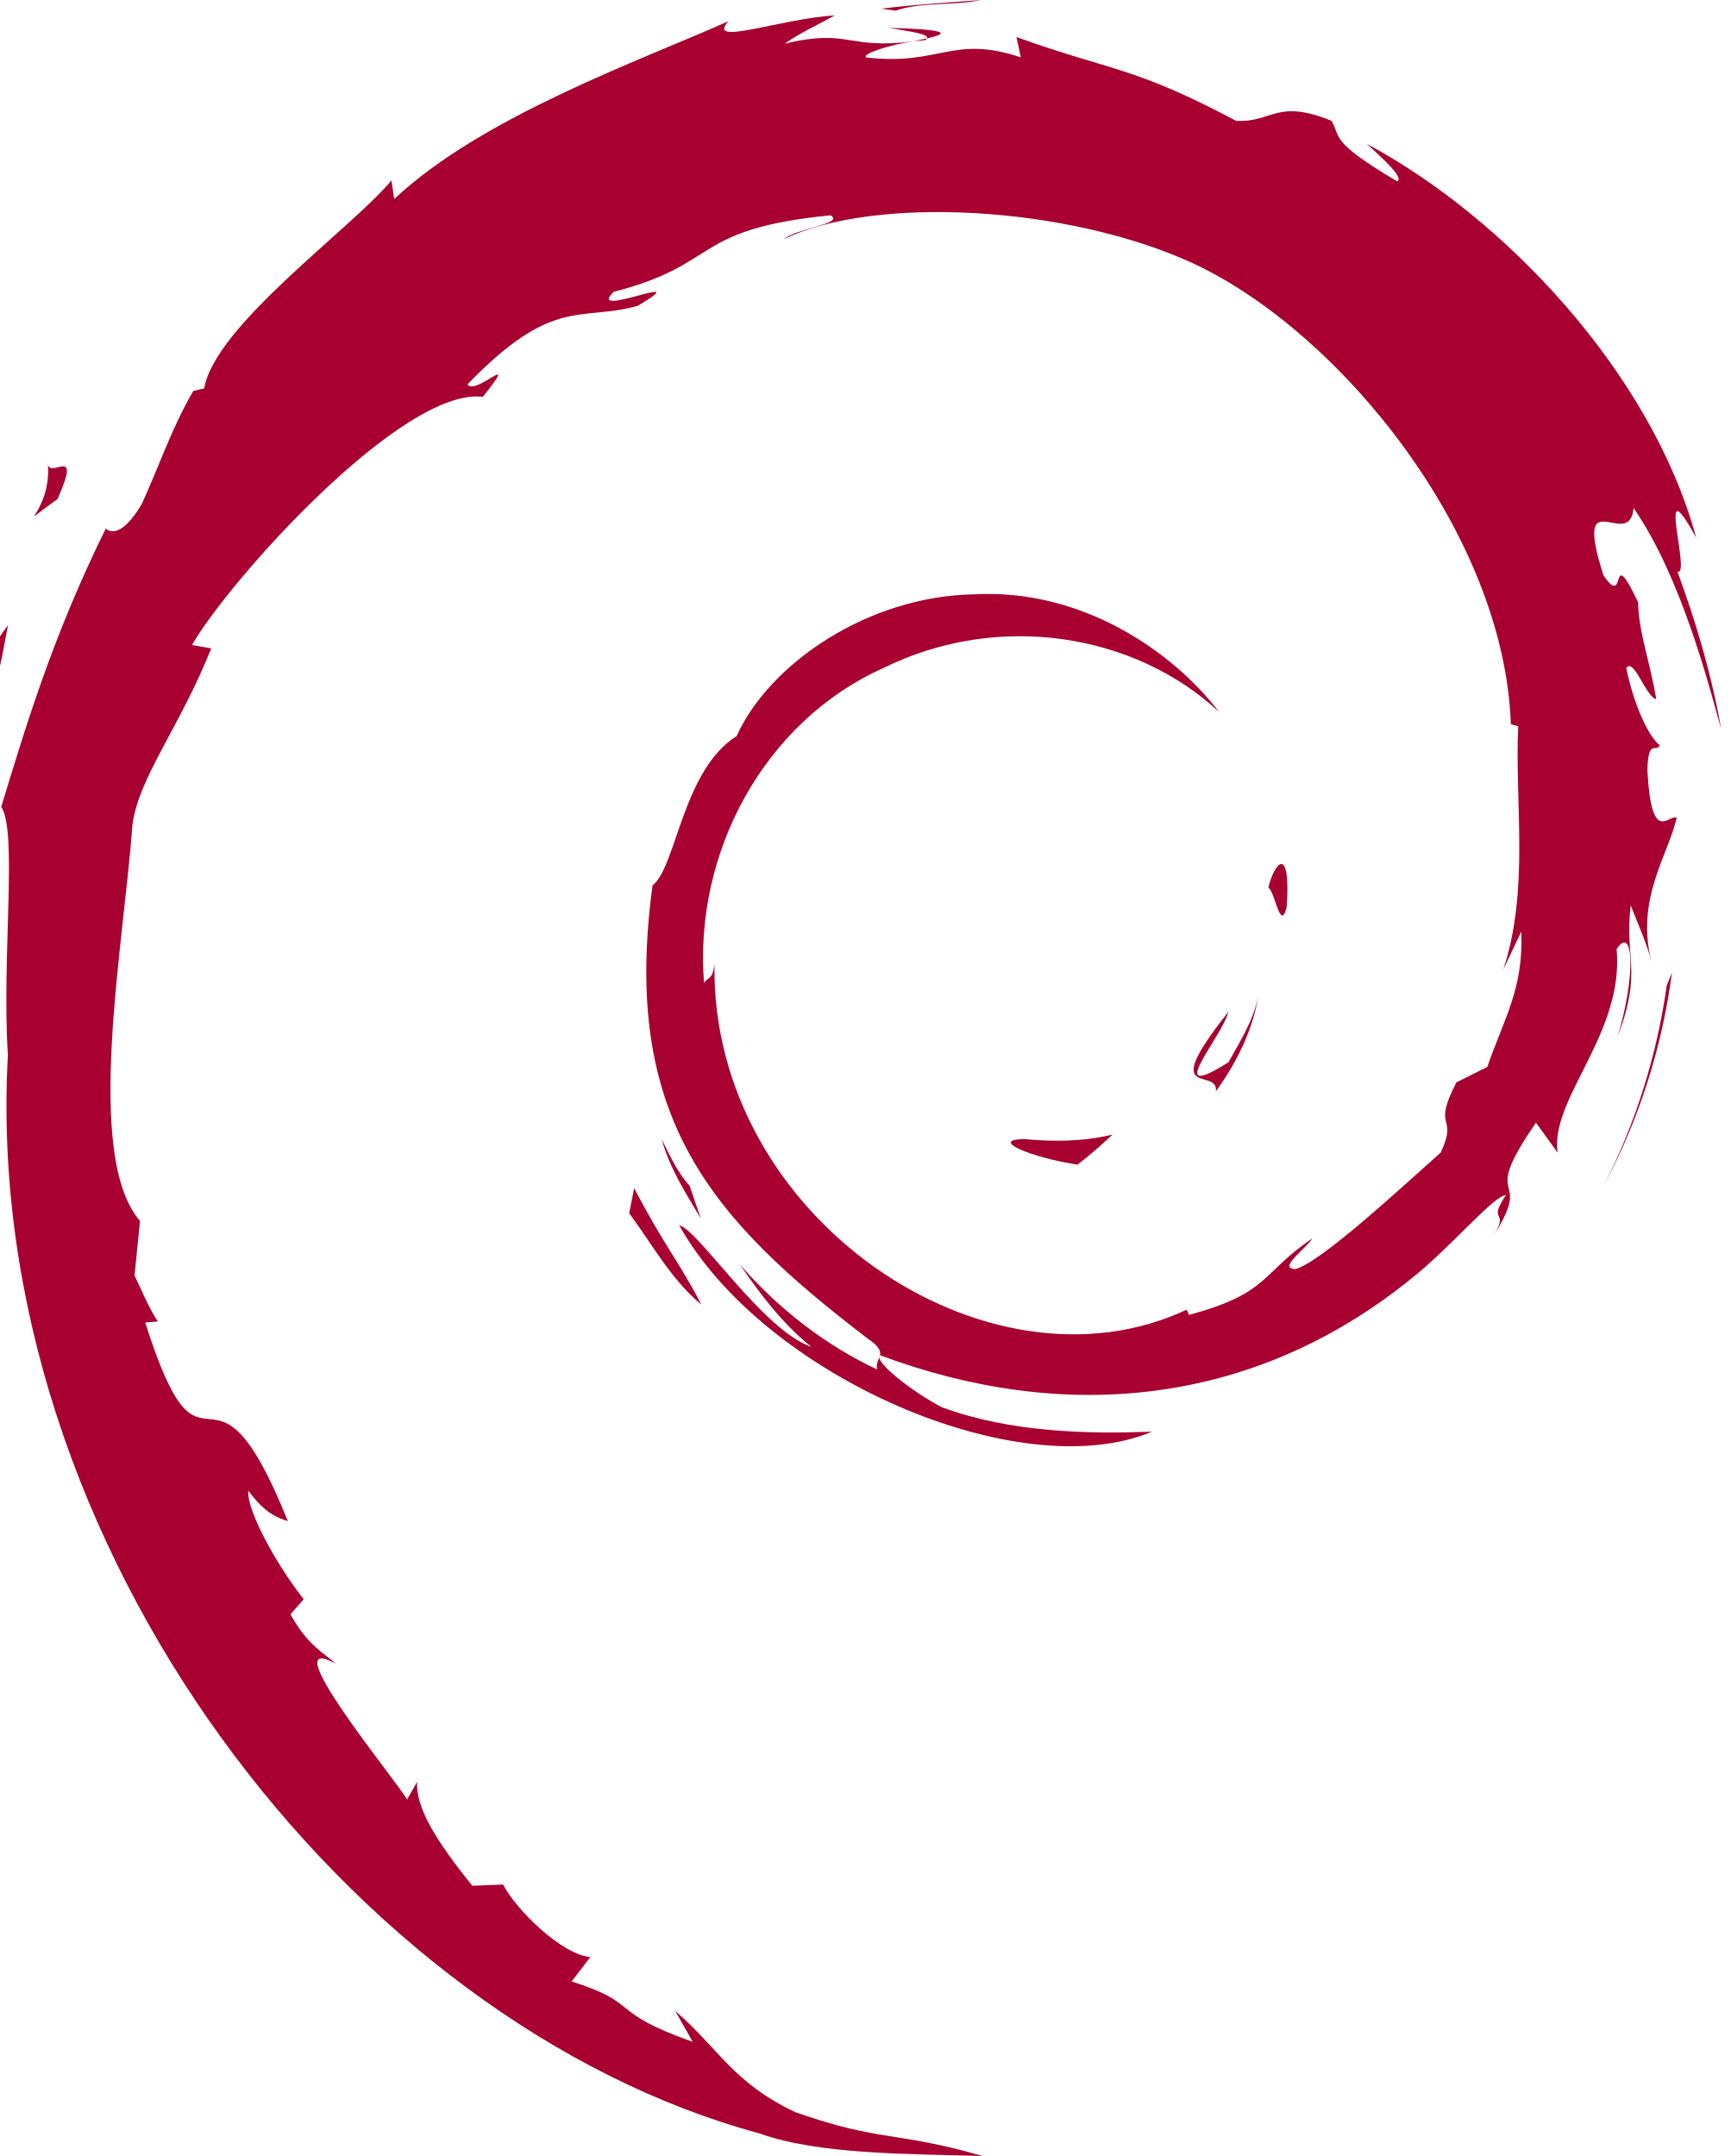
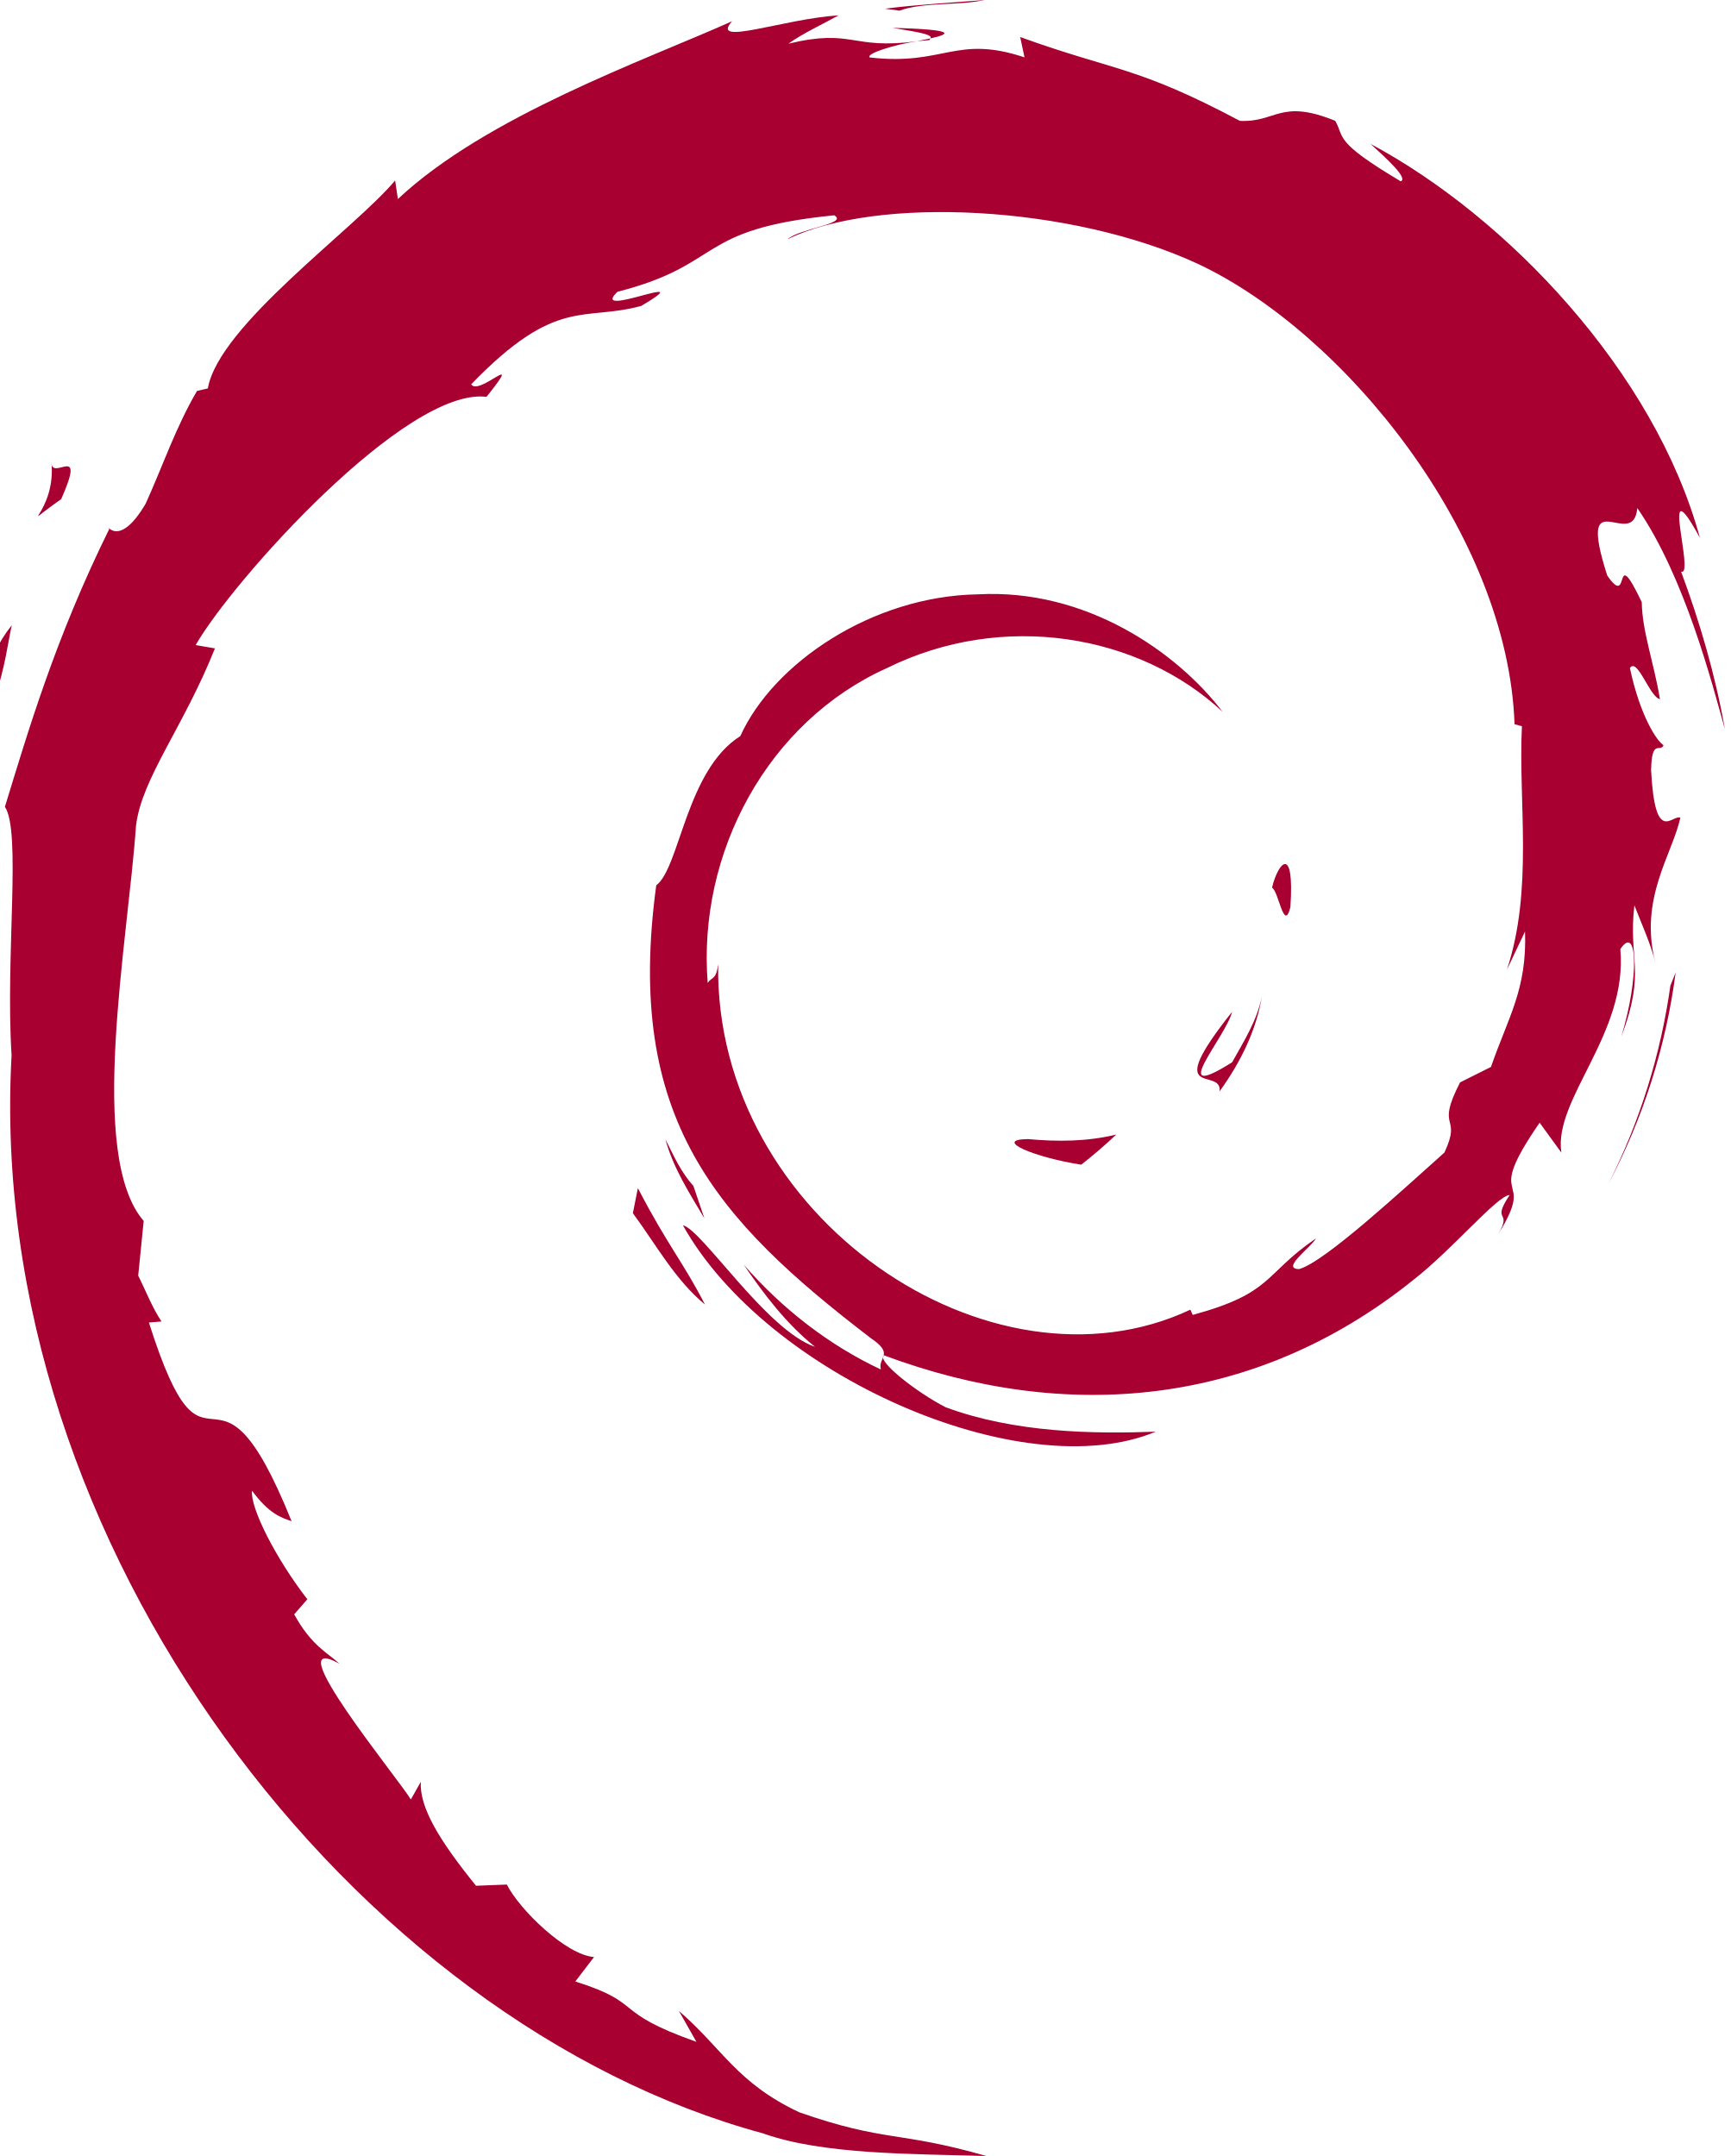
- <svg xmlns="http://www.w3.org/2000/svg" width="12.842" height="16" viewBox="0 0 12.842 16" overflow="visible" enable-background="new 0 0 87.041 108.445" xml:space="preserve" version="1.1" id="svg12">
+ <svg xmlns="http://www.w3.org/2000/svg" width="19.263" height="24" viewBox="0 0 19.263 24" overflow="visible" enable-background="new 0 0 87.041 108.445" xml:space="preserve" version="1.1" id="svg12">
  <defs id="defs12" />
-   <g id="Layer_1" transform="matrix(0.1475348,0,0,0.1475348,-0.06999511,0)">
+   <g id="Layer_1" transform="matrix(0.2213022,0,0,0.2213022,-0.06393814,0)">
    <g id="g12">
      <path fill="#a80030" d="m 51.986,57.297 c -1.797,0.025 0.34,0.926 2.686,1.287 0.648,-0.506 1.236,-1.018 1.76,-1.516 -1.461,0.358 -2.948,0.366 -4.446,0.229" id="path1" />
      <path fill="#a80030" d="m 61.631,54.893 c 1.07,-1.477 1.85,-3.094 2.125,-4.766 -0.24,1.192 -0.887,2.221 -1.496,3.307 -3.359,2.115 -0.316,-1.256 -0.002,-2.537 -3.612,4.546 -0.496,2.726 -0.627,3.996" id="path2" />
      <path fill="#a80030" d="m 65.191,45.629 c 0.217,-3.236 -0.637,-2.213 -0.924,-0.978 0.335,0.174 0.6,2.281 0.924,0.978" id="path3" />
      <path fill="#a80030" d="m 45.172,1.399 c 0.959,0.172 2.072,0.304 1.916,0.533 1.049,-0.23 1.287,-0.442 -1.916,-0.533" id="path4" />
      <path fill="#a80030" d="M 47.088,1.932 46.41,2.072 47.041,2.016 47.088,1.932" id="path5" />
      <path fill="#a80030" d="m 76.992,46.856 c 0.107,2.906 -0.85,4.316 -1.713,6.812 l -1.553,0.776 c -1.271,2.468 0.123,1.567 -0.787,3.53 -1.984,1.764 -6.021,5.52 -7.313,5.863 -0.943,-0.021 0.639,-1.113 0.846,-1.541 -2.656,1.824 -2.131,2.738 -6.193,3.846 L 60.16,65.878 C 50.142,70.591 36.226,61.251 36.409,48.507 c -0.107,0.809 -0.304,0.607 -0.526,0.934 -0.517,-6.557 3.028,-13.143 9.007,-15.832 5.848,-2.895 12.704,-1.707 16.893,2.197 -2.301,-3.014 -6.881,-6.209 -12.309,-5.91 -5.317,0.084 -10.291,3.463 -11.951,7.131 -2.724,1.715 -3.04,6.611 -4.227,7.507 -1.597,11.737 3.004,16.808 10.787,22.773 1.225,0.826 0.345,0.951 0.511,1.58 -2.586,-1.211 -4.954,-3.039 -6.901,-5.277 1.033,1.512 2.148,2.982 3.589,4.137 -2.438,-0.826 -5.695,-5.908 -6.646,-6.115 4.203,7.525 17.052,13.197 23.78,10.383 -3.113,0.115 -7.068,0.064 -10.566,-1.229 -1.469,-0.756 -3.467,-2.322 -3.11,-2.615 9.182,3.43 18.667,2.598 26.612,-3.771 2.021,-1.574 4.229,-4.252 4.867,-4.289 -0.961,1.445 0.164,0.695 -0.574,1.971 2.014,-3.248 -0.875,-1.322 2.082,-5.609 l 1.092,1.504 c -0.406,-2.696 3.348,-5.97 2.967,-10.234 0.861,-1.304 0.961,1.403 0.047,4.403 1.268,-3.328 0.334,-3.863 0.66,-6.609 0.352,0.923 0.814,1.904 1.051,2.878 -0.826,-3.216 0.848,-5.416 1.262,-7.285 -0.408,-0.181 -1.275,1.422 -1.473,-2.377 0.029,-1.65 0.459,-0.865 0.625,-1.271 -0.324,-0.186 -1.174,-1.451 -1.691,-3.877 0.375,-0.57 1.002,1.478 1.512,1.562 -0.328,-1.929 -0.893,-3.4 -0.916,-4.88 -1.49,-3.114 -0.527,0.415 -1.736,-1.337 -1.586,-4.947 1.316,-1.148 1.512,-3.396 2.404,3.483 3.775,8.881 4.404,11.117 -0.48,-2.726 -1.256,-5.367 -2.203,-7.922 0.73,0.307 -1.176,-5.609 0.949,-1.691 C 83.519,18.706 76.074,10.902 69.225,7.24 70.063,8.007 71.121,8.97 70.741,9.121 67.335,7.093 67.934,6.935 67.446,6.078 64.671,4.949 64.489,6.169 62.651,6.08 57.421,3.306 56.413,3.601 51.6,1.863 l 0.219,1.023 c -3.465,-1.154 -4.037,0.438 -7.782,0.004 -0.228,-0.178 1.2,-0.644 2.375,-0.815 -3.35,0.442 -3.193,-0.66 -6.471,0.122 0.808,-0.567 1.662,-0.942 2.524,-1.424 -2.732,0.166 -6.522,1.59 -5.352,0.295 -4.456,1.988 -12.37,4.779 -16.811,8.943 l -0.14,-0.933 c -2.035,2.443 -8.874,7.296 -9.419,10.46 l -0.544,0.127 c -1.059,1.793 -1.744,3.825 -2.584,5.67 -1.385,2.36 -2.03,0.908 -1.833,1.278 -2.724,5.523 -4.077,10.164 -5.246,13.97 0.833,1.245 0.02,7.495 0.335,12.497 -1.368,24.704 17.338,48.69 37.785,54.228 2.997,1.072 7.454,1.031 11.245,1.141 -4.473,-1.279 -5.051,-0.678 -9.408,-2.197 -3.143,-1.48 -3.832,-3.17 -6.058,-5.102 l 0.881,1.557 c -4.366,-1.545 -2.539,-1.912 -6.091,-3.037 l 0.941,-1.229 C 28.751,98.334 26.418,96.056 25.78,94.795 l -1.548,0.061 c -1.86,-2.295 -2.851,-3.949 -2.779,-5.23 l -0.5,0.891 c -0.567,-0.973 -6.843,-8.607 -3.587,-6.83 -0.605,-0.553 -1.409,-0.9 -2.281,-2.484 l 0.663,-0.758 c -1.567,-2.016 -2.884,-4.6 -2.784,-5.461 0.836,1.129 1.416,1.34 1.99,1.533 -3.957,-9.818 -4.179,-0.541 -7.176,-9.994 L 8.412,66.472 C 7.926,65.74 7.631,64.945 7.24,64.165 l 0.276,-2.75 C 4.667,58.121 6.719,47.409 7.13,41.534 7.415,39.145 9.508,36.602 11.1,32.614 l -0.97,-0.167 c 1.854,-3.234 10.586,-12.988 14.63,-12.486 1.959,-2.461 -0.389,-0.009 -0.772,-0.629 4.303,-4.453 5.656,-3.146 8.56,-3.947 3.132,-1.859 -2.688,0.725 -1.203,-0.709 5.414,-1.383 3.837,-3.144 10.9,-3.846 0.745,0.424 -1.729,0.655 -2.35,1.205 4.511,-2.207 14.275,-1.705 20.617,1.225 7.359,3.439 15.627,13.605 15.953,23.17 l 0.371,0.1 c -0.188,3.802 0.582,8.199 -0.752,12.238 l 0.908,-1.912" id="path6" />
      <path fill="#a80030" d="m 32.372,59.764 -0.252,1.26 c 1.181,1.604 2.118,3.342 3.626,4.596 -1.085,-2.118 -1.891,-2.993 -3.374,-5.856" id="path7" />
      <path fill="#a80030" d="m 35.164,59.654 c -0.625,-0.691 -0.995,-1.523 -1.409,-2.352 0.396,1.457 1.207,2.709 1.962,3.982 l -0.553,-1.63" id="path8" />
      <path fill="#a80030" d="m 84.568,48.916 -0.264,0.662 c -0.484,3.438 -1.529,6.84 -3.131,9.994 1.77,-3.328 2.915,-6.968 3.395,-10.656" id="path9" />
      <path fill="#a80030" d="M 45.527,0.537 C 46.742,0.092 48.514,0.293 49.803,0 48.123,0.141 46.451,0.225 44.8,0.438 l 0.727,0.099" id="path10" />
      <path fill="#a80030" d="m 2.872,23.219 c 0.28,2.592 -1.95,3.598 0.494,1.889 1.31,-2.951 -0.512,-0.815 -0.494,-1.889" id="path11" />
      <path fill="#a80030" d="M 0,35.215 C 0.563,33.487 0.665,32.449 0.88,31.449 -0.676,33.438 0.164,33.862 0,35.215" id="path12" />
    </g>
  </g>
</svg>
